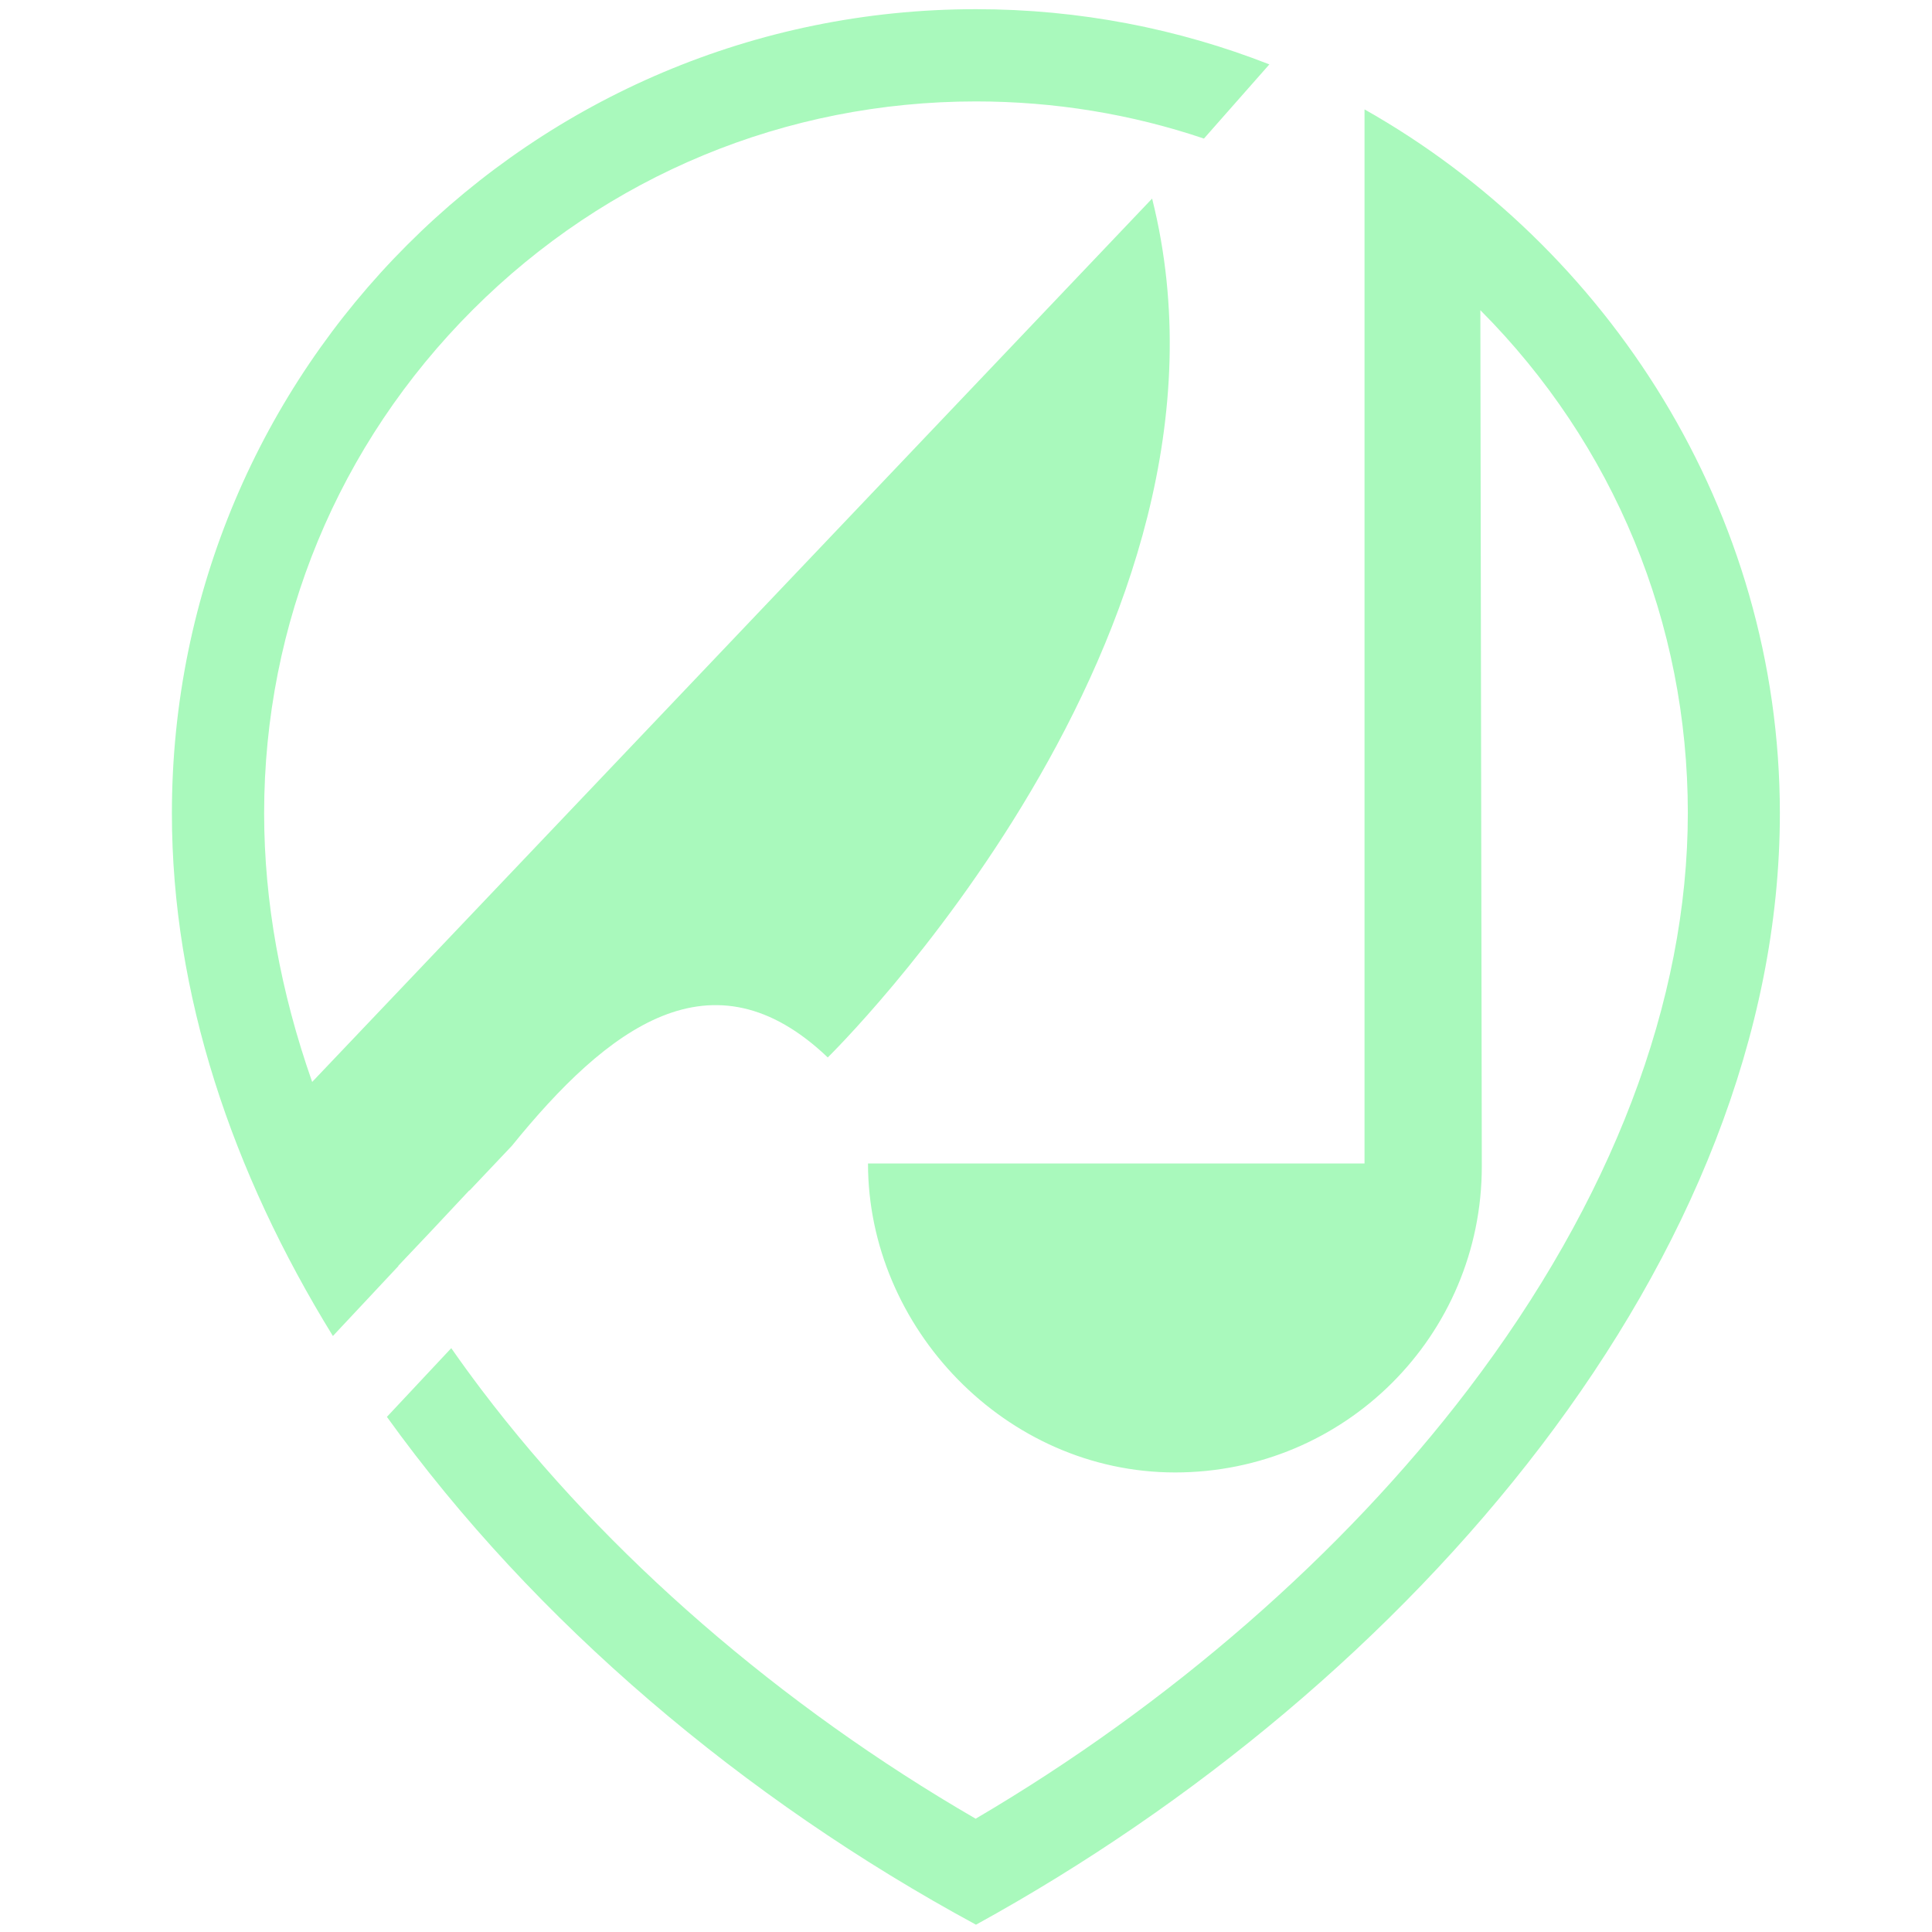
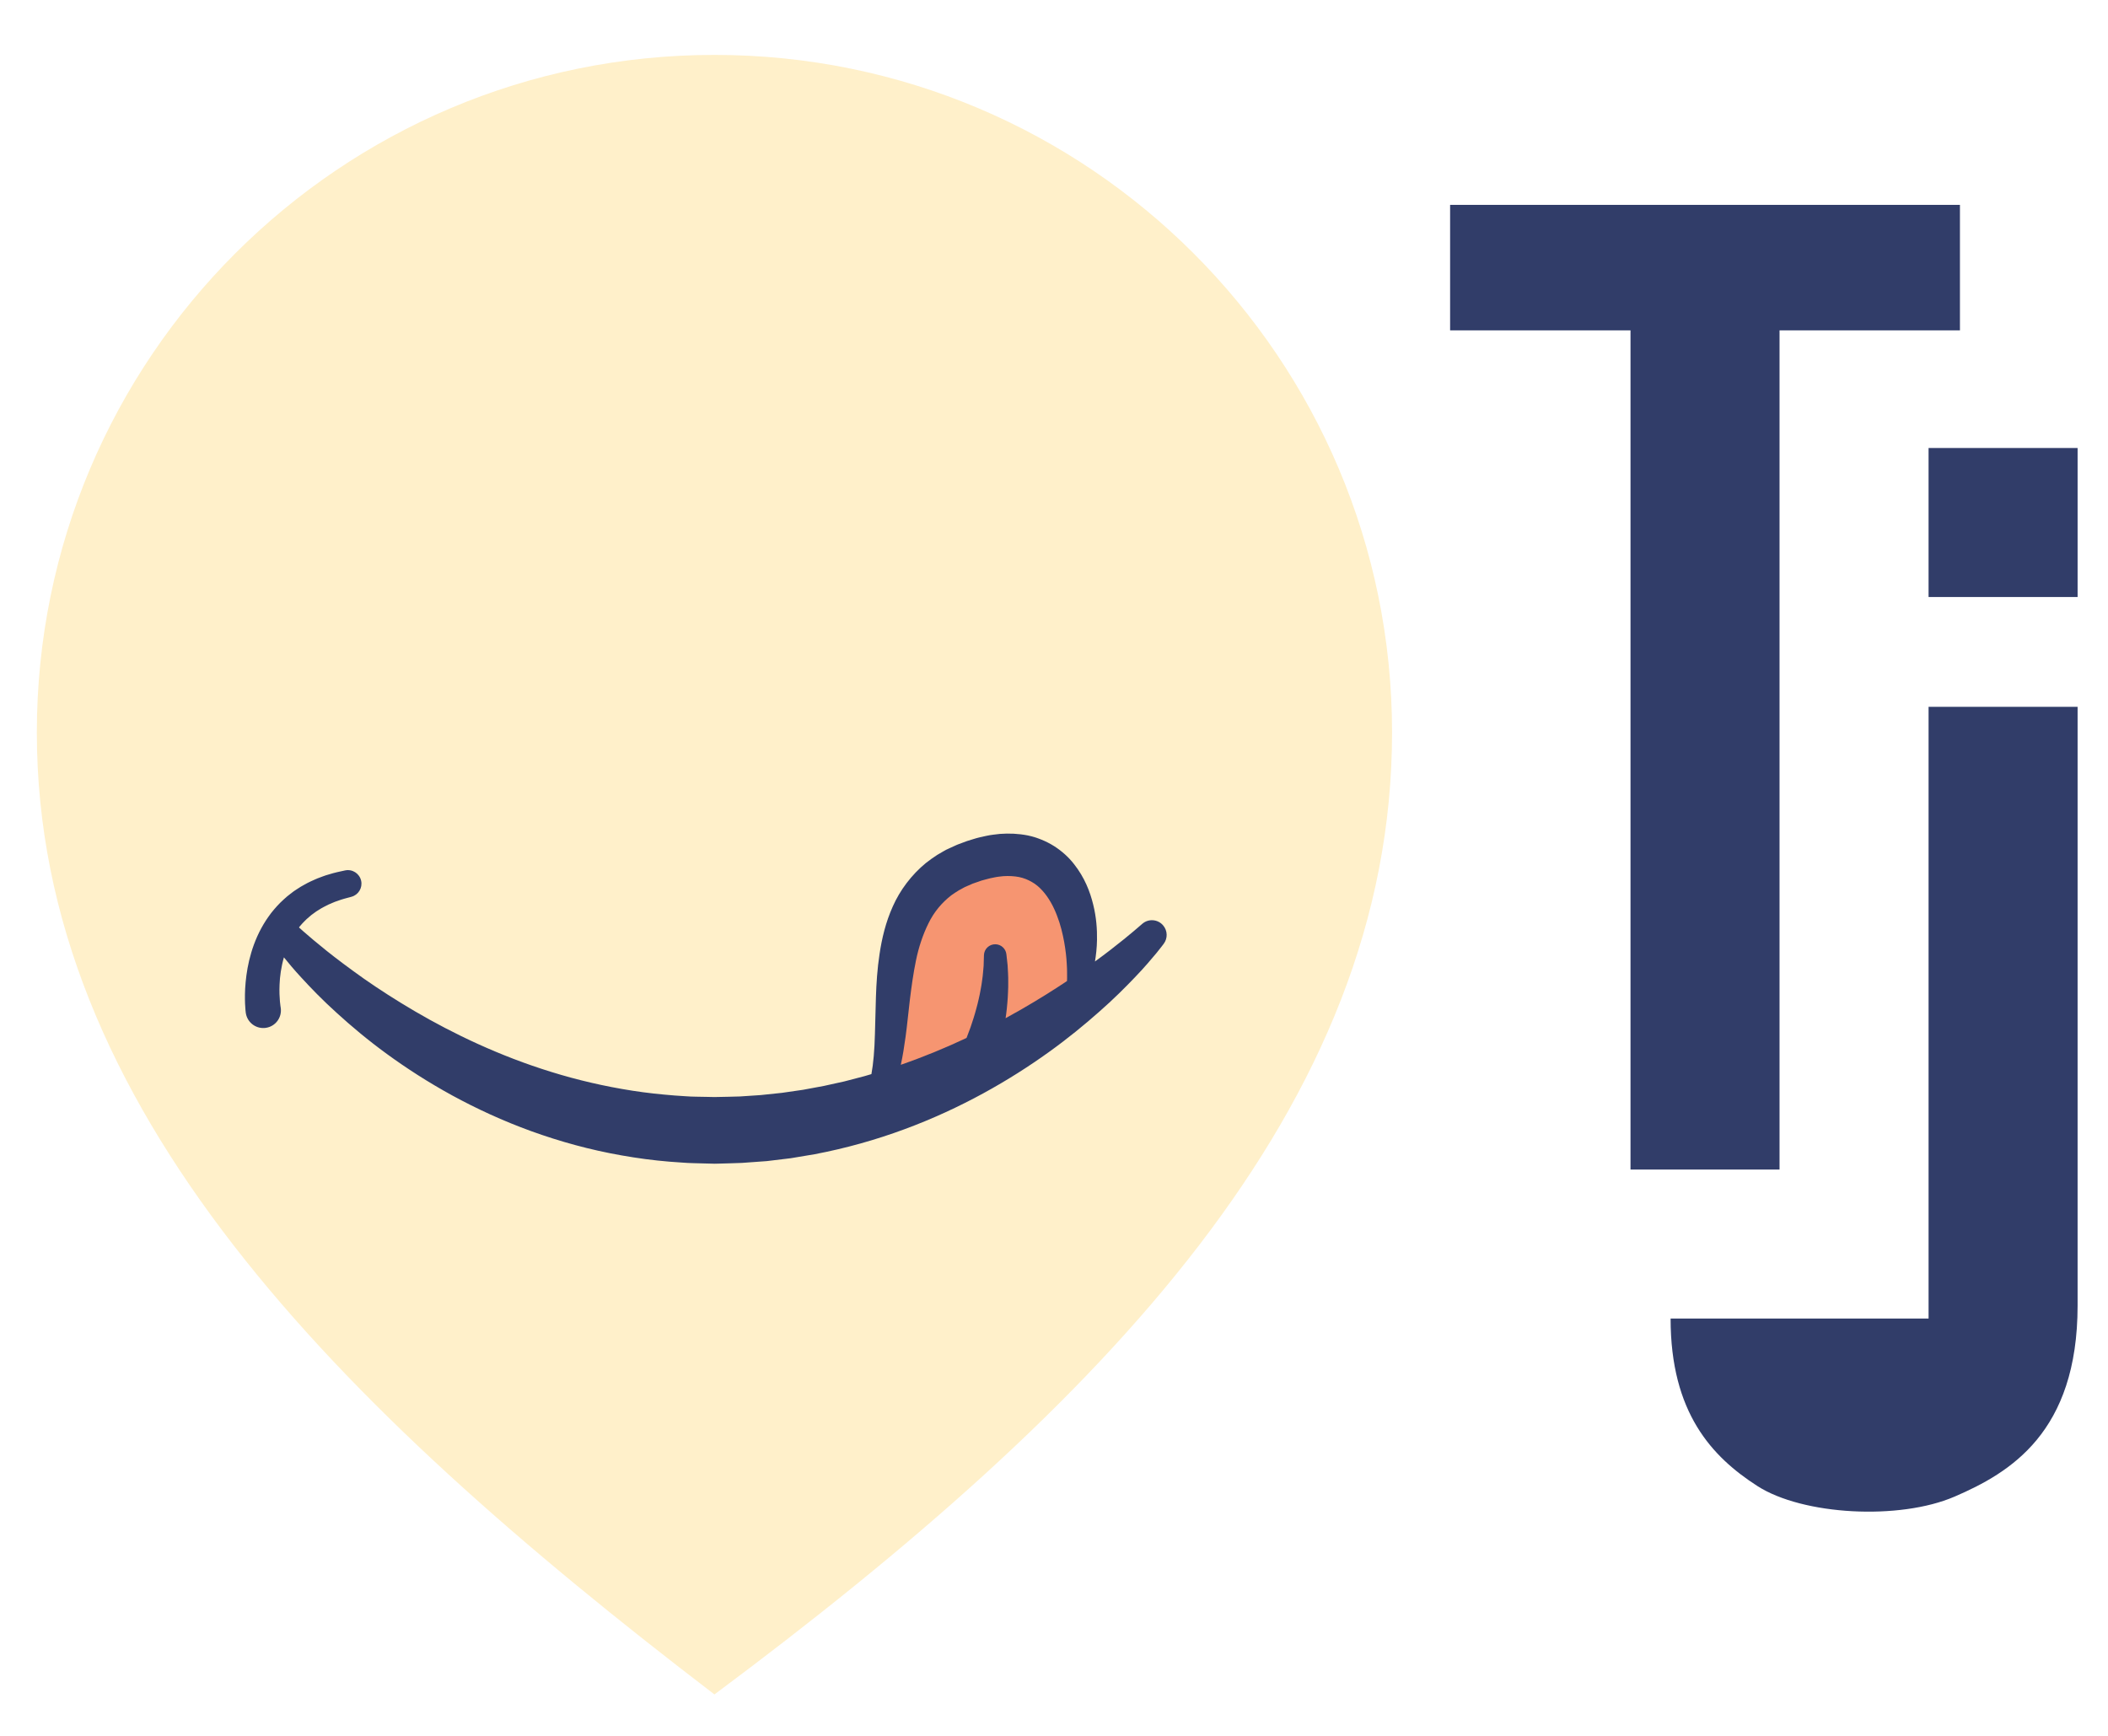
- <svg xmlns="http://www.w3.org/2000/svg" version="1.1" id="Layer_1" x="0px" y="0px" width="270.667px" height="270.667px" viewBox="0 0 270.667 270.667" enable-background="new 0 0 270.667 270.667" xml:space="preserve">
+ <svg xmlns="http://www.w3.org/2000/svg" version="1.1" id="Layer_1" x="0px" y="0px" width="268.752px" height="221.242px" viewBox="0 0 268.752 221.242" enable-background="new 0 0 268.752 221.242" xml:space="preserve">
  <g>
-     <path fill="#A9F9BC" d="M55.82,177.364c-0.007-0.009-0.013-0.021-0.02-0.032l4.712-4.976l5.232-5.588l0.031,0.029l5.928-6.262   c13.416-16.551,28.06-27.834,44.264-12.391c0,0,60.727-59.362,45.445-120.307l-0.02-0.002L43.734,151.575   c-4.446-12.648-6.729-25.296-6.729-37.64c0-26.638,10.374-51.682,29.209-70.517c18.836-18.836,43.88-29.209,70.519-29.209   c11.029,0,21.783,1.781,31.937,5.204l9.163-10.392c-12.733-4.992-26.596-7.735-41.1-7.735c-62.216,0-112.651,50.436-112.651,112.65   c0,25.325,8.409,50.282,22.556,73.234L55.82,177.364z" />
-     <path fill="#A9F9BC" d="M191.167,15.327v15.056v1.175V163h-69.563c0,23,19.261,43.285,43.021,43.285s42.971-19.15,42.971-42.89   l-0.203-119.938c18.744,18.82,29.066,43.855,29.066,70.425c0,26.39-10.654,54.354-30.814,80.817   c-17.531,23.013-41.835,44.168-68.958,60.096c-27.306-15.818-51.694-36.944-69.194-60.048c-1.478-1.951-2.9-3.908-4.274-5.876   l-9.015,9.627c20.619,28.673,50.033,53.561,82.53,71.145c60.979-33.5,112.619-93.492,112.619-155.708   C249.352,71.488,225.167,34.531,191.167,15.327z" />
+     <g>
+       <g>
+         <path fill="#FFF0CA" d="M91.086,7C43.375,7,4.697,45.678,4.697,93.389c0,47.71,38.017,85.687,86.389,122.656     c49.631-36.969,86.389-74.945,86.389-122.656C177.476,45.678,138.798,7,91.086,7z" />
+       </g>
+     </g>
+   </g>
+   <g>
+     <g>
+       <g>
+         <g>
+           <path fill="#313D69" d="M148.356,120.346c0,0-0.082,0.108-0.245,0.322c-0.153,0.198-0.378,0.492-0.682,0.861      c-0.614,0.729-1.501,1.801-2.726,3.07c-1.215,1.272-2.727,2.793-4.574,4.41c-1.838,1.627-3.981,3.396-6.452,5.164      c-4.924,3.536-11.141,7.144-18.373,9.81c-3.61,1.337-7.463,2.43-11.462,3.187c-1.003,0.168-2.011,0.335-3.021,0.505      c-1.019,0.122-2.04,0.245-3.062,0.369c-1.059,0.077-2.119,0.151-3.18,0.23c-1.018,0.048-1.961,0.056-2.946,0.09l-0.365,0.009      l-0.19,0.004l-0.097-0.004l-0.195-0.006l-0.776-0.019l-1.553-0.041c-1.035-0.015-2.065-0.131-3.095-0.19      c-2.057-0.167-4.095-0.442-6.101-0.798c-4.014-0.7-7.885-1.774-11.512-3.085c-3.629-1.312-7.01-2.882-10.091-4.561      c-3.081-1.686-5.86-3.488-8.318-5.279c-2.462-1.792-4.59-3.587-6.408-5.246c-1.828-1.647-3.315-3.193-4.509-4.497      c-0.935-1.009-1.667-1.893-2.227-2.587c-0.352,1.227-0.519,2.452-0.554,3.479c-0.042,0.891,0.004,1.636,0.046,2.142      c0.024,0.251,0.047,0.445,0.065,0.565c0.017,0.108,0.026,0.168,0.026,0.168l0.008,0.057c0.195,1.229-0.641,2.381-1.869,2.574      c-1.228,0.196-2.381-0.643-2.576-1.866c-0.004-0.038-0.011-0.079-0.015-0.114c0,0-0.011-0.109-0.034-0.312      c-0.018-0.193-0.037-0.457-0.051-0.794c-0.023-0.667-0.033-1.603,0.074-2.723c0.102-1.115,0.309-2.422,0.72-3.789      c0.201-0.685,0.459-1.382,0.769-2.076c0.311-0.692,0.683-1.378,1.106-2.031c0.209-0.329,0.448-0.642,0.677-0.956      c0.253-0.298,0.485-0.61,0.755-0.886c0.268-0.277,0.526-0.562,0.813-0.806c0.277-0.258,0.558-0.501,0.853-0.717      c0.145-0.11,0.289-0.223,0.431-0.331c0.149-0.098,0.296-0.194,0.442-0.292c0.291-0.197,0.58-0.377,0.872-0.528      c0.572-0.337,1.142-0.576,1.662-0.809c0.531-0.19,1.01-0.396,1.45-0.509c0.436-0.124,0.813-0.251,1.13-0.31      c0.629-0.138,0.988-0.217,0.988-0.217c0.934-0.204,1.854,0.388,2.06,1.319c0.197,0.902-0.35,1.798-1.232,2.037l-0.121,0.034      c0,0-0.293,0.078-0.806,0.217c-0.261,0.06-0.554,0.18-0.9,0.296c-0.352,0.104-0.711,0.29-1.123,0.455      c-0.387,0.202-0.82,0.402-1.229,0.676c-0.216,0.123-0.422,0.268-0.626,0.423c-0.103,0.075-0.208,0.149-0.313,0.229      c-0.099,0.084-0.2,0.171-0.3,0.257c-0.207,0.166-0.399,0.352-0.587,0.545c-0.201,0.183-0.371,0.4-0.554,0.606      c-0.049,0.052-0.092,0.114-0.138,0.172c0.155,0.139,0.34,0.306,0.582,0.521c0.655,0.588,1.659,1.419,2.946,2.462      c1.292,1.035,2.906,2.241,4.782,3.573c1.886,1.318,4.065,2.727,6.495,4.149c4.856,2.842,10.77,5.688,17.379,7.724      c3.301,1.026,6.773,1.835,10.335,2.39c1.779,0.28,3.587,0.47,5.401,0.613c0.91,0.046,1.819,0.148,2.732,0.15l1.371,0.024      l0.685,0.015l0.17,0.004l0.072,0.002h0.008l0.365-0.008c0.964-0.026,1.973-0.028,2.899-0.067      c0.883-0.06,1.764-0.118,2.643-0.176c0.907-0.098,1.812-0.191,2.715-0.285c0.899-0.131,1.795-0.26,2.688-0.389      c0.888-0.165,1.773-0.33,2.653-0.492c0.876-0.193,1.747-0.386,2.614-0.577c0.86-0.225,1.714-0.447,2.563-0.67      c0.298-0.088,0.589-0.175,0.885-0.261c0.247-1.331,0.395-3.055,0.447-5.098c0.04-1.466,0.082-3.053,0.128-4.73      c0.058-1.715,0.167-3.558,0.465-5.504c0.29-1.938,0.77-4.014,1.692-6.059c0.903-2.044,2.374-4.018,4.218-5.529      c0.47-0.36,0.949-0.717,1.446-1.032l0.759-0.442c0.253-0.153,0.511-0.283,0.775-0.396l0.785-0.358l0.196-0.088l0.255-0.1      l0.341-0.126l0.681-0.252c0.243-0.084,0.552-0.172,0.826-0.256c0.566-0.183,1.118-0.301,1.668-0.413      c0.548-0.121,1.131-0.176,1.699-0.243c1.16-0.088,2.359-0.039,3.548,0.194c1.189,0.251,2.347,0.725,3.358,1.36      c1.008,0.643,1.877,1.434,2.539,2.291c1.355,1.709,2.053,3.532,2.453,5.177c0.408,1.65,0.502,3.163,0.482,4.483      c-0.017,1.043-0.127,1.964-0.26,2.762c0.713-0.519,1.368-1.01,1.956-1.465c1.307-1.021,2.329-1.834,2.995-2.411      c0.648-0.558,0.996-0.854,0.996-0.854l0.09-0.078c0.787-0.678,1.974-0.588,2.647,0.198      C148.875,118.668,148.883,119.657,148.356,120.346z" />
+         </g>
+       </g>
+       <g>
+         <path fill="#F69571" d="M136.004,122.912c-0.035-0.784-0.14-1.731-0.327-2.789c-0.193-1.054-0.465-2.226-0.919-3.383     c-0.439-1.159-1.059-2.305-1.864-3.187c-0.402-0.445-0.842-0.818-1.339-1.097c-0.492-0.285-1.025-0.506-1.634-0.631     c-0.612-0.118-1.286-0.159-2.011-0.111c-0.368,0.047-0.736,0.068-1.12,0.154c-0.386,0.078-0.774,0.153-1.125,0.262     c-0.188,0.055-0.347,0.086-0.563,0.155l-0.686,0.24l-0.343,0.119l-0.079,0.028l-0.007,0.004l-0.136,0.06l-0.548,0.238     c-0.381,0.138-0.69,0.368-1.047,0.537c-0.334,0.198-0.648,0.419-0.965,0.637c-1.208,0.934-2.21,2.123-2.919,3.579     c-0.716,1.443-1.251,3.058-1.592,4.729c-0.345,1.667-0.574,3.359-0.777,4.999c-0.2,1.638-0.34,3.229-0.548,4.72     c-0.173,1.278-0.364,2.482-0.608,3.589c2.958-1.026,5.758-2.19,8.379-3.424c0.167-0.424,0.338-0.88,0.513-1.365     c0.257-0.756,0.522-1.568,0.738-2.393c0.112-0.41,0.22-0.823,0.306-1.231c0.097-0.408,0.179-0.812,0.245-1.202     c0.079-0.394,0.138-0.773,0.182-1.135c0.05-0.359,0.101-0.704,0.12-1.019c0.027-0.314,0.053-0.606,0.075-0.862     c0.007-0.257,0.014-0.479,0.018-0.663c0.012-0.371,0.019-0.582,0.019-0.582l0.002-0.102c0.023-0.792,0.687-1.415,1.479-1.389     c0.725,0.019,1.307,0.576,1.384,1.276c0,0,0.027,0.236,0.073,0.655c0.022,0.21,0.051,0.465,0.082,0.757     c0.016,0.292,0.034,0.621,0.053,0.98c0.026,0.359,0.024,0.749,0.024,1.161c0.007,0.412-0.001,0.846-0.026,1.293     c-0.014,0.449-0.042,0.912-0.087,1.38c-0.034,0.469-0.089,0.942-0.149,1.416c-0.02,0.17-0.05,0.337-0.073,0.507     c0.669-0.365,1.324-0.731,1.958-1.095c2.164-1.247,4.124-2.472,5.869-3.638c0.004-0.098,0.008-0.212,0.014-0.354     C136.036,124.311,136.062,123.699,136.004,122.912z" />
+       </g>
+     </g>
+     <polygon fill="#313D69" points="184.876,26.121 249.876,26.121 249.876,42.121 226.876,42.121 226.876,149.121 207.876,149.121    207.876,42.121 184.876,42.121  " />
+     <path fill="#313D69" d="M245.876,90.121h19c0,0,0,69.019,0,76.329c0,16.226-8.651,21.341-15.687,24.374   c-7.035,3.036-19.343,2.373-25.134-1.35c-5.797-3.725-11.068-9.354-11.068-21.354h32.889V90.121z" />
+     <rect x="245.876" y="57.121" fill="#313D69" width="19" height="19" />
  </g>
</svg>
